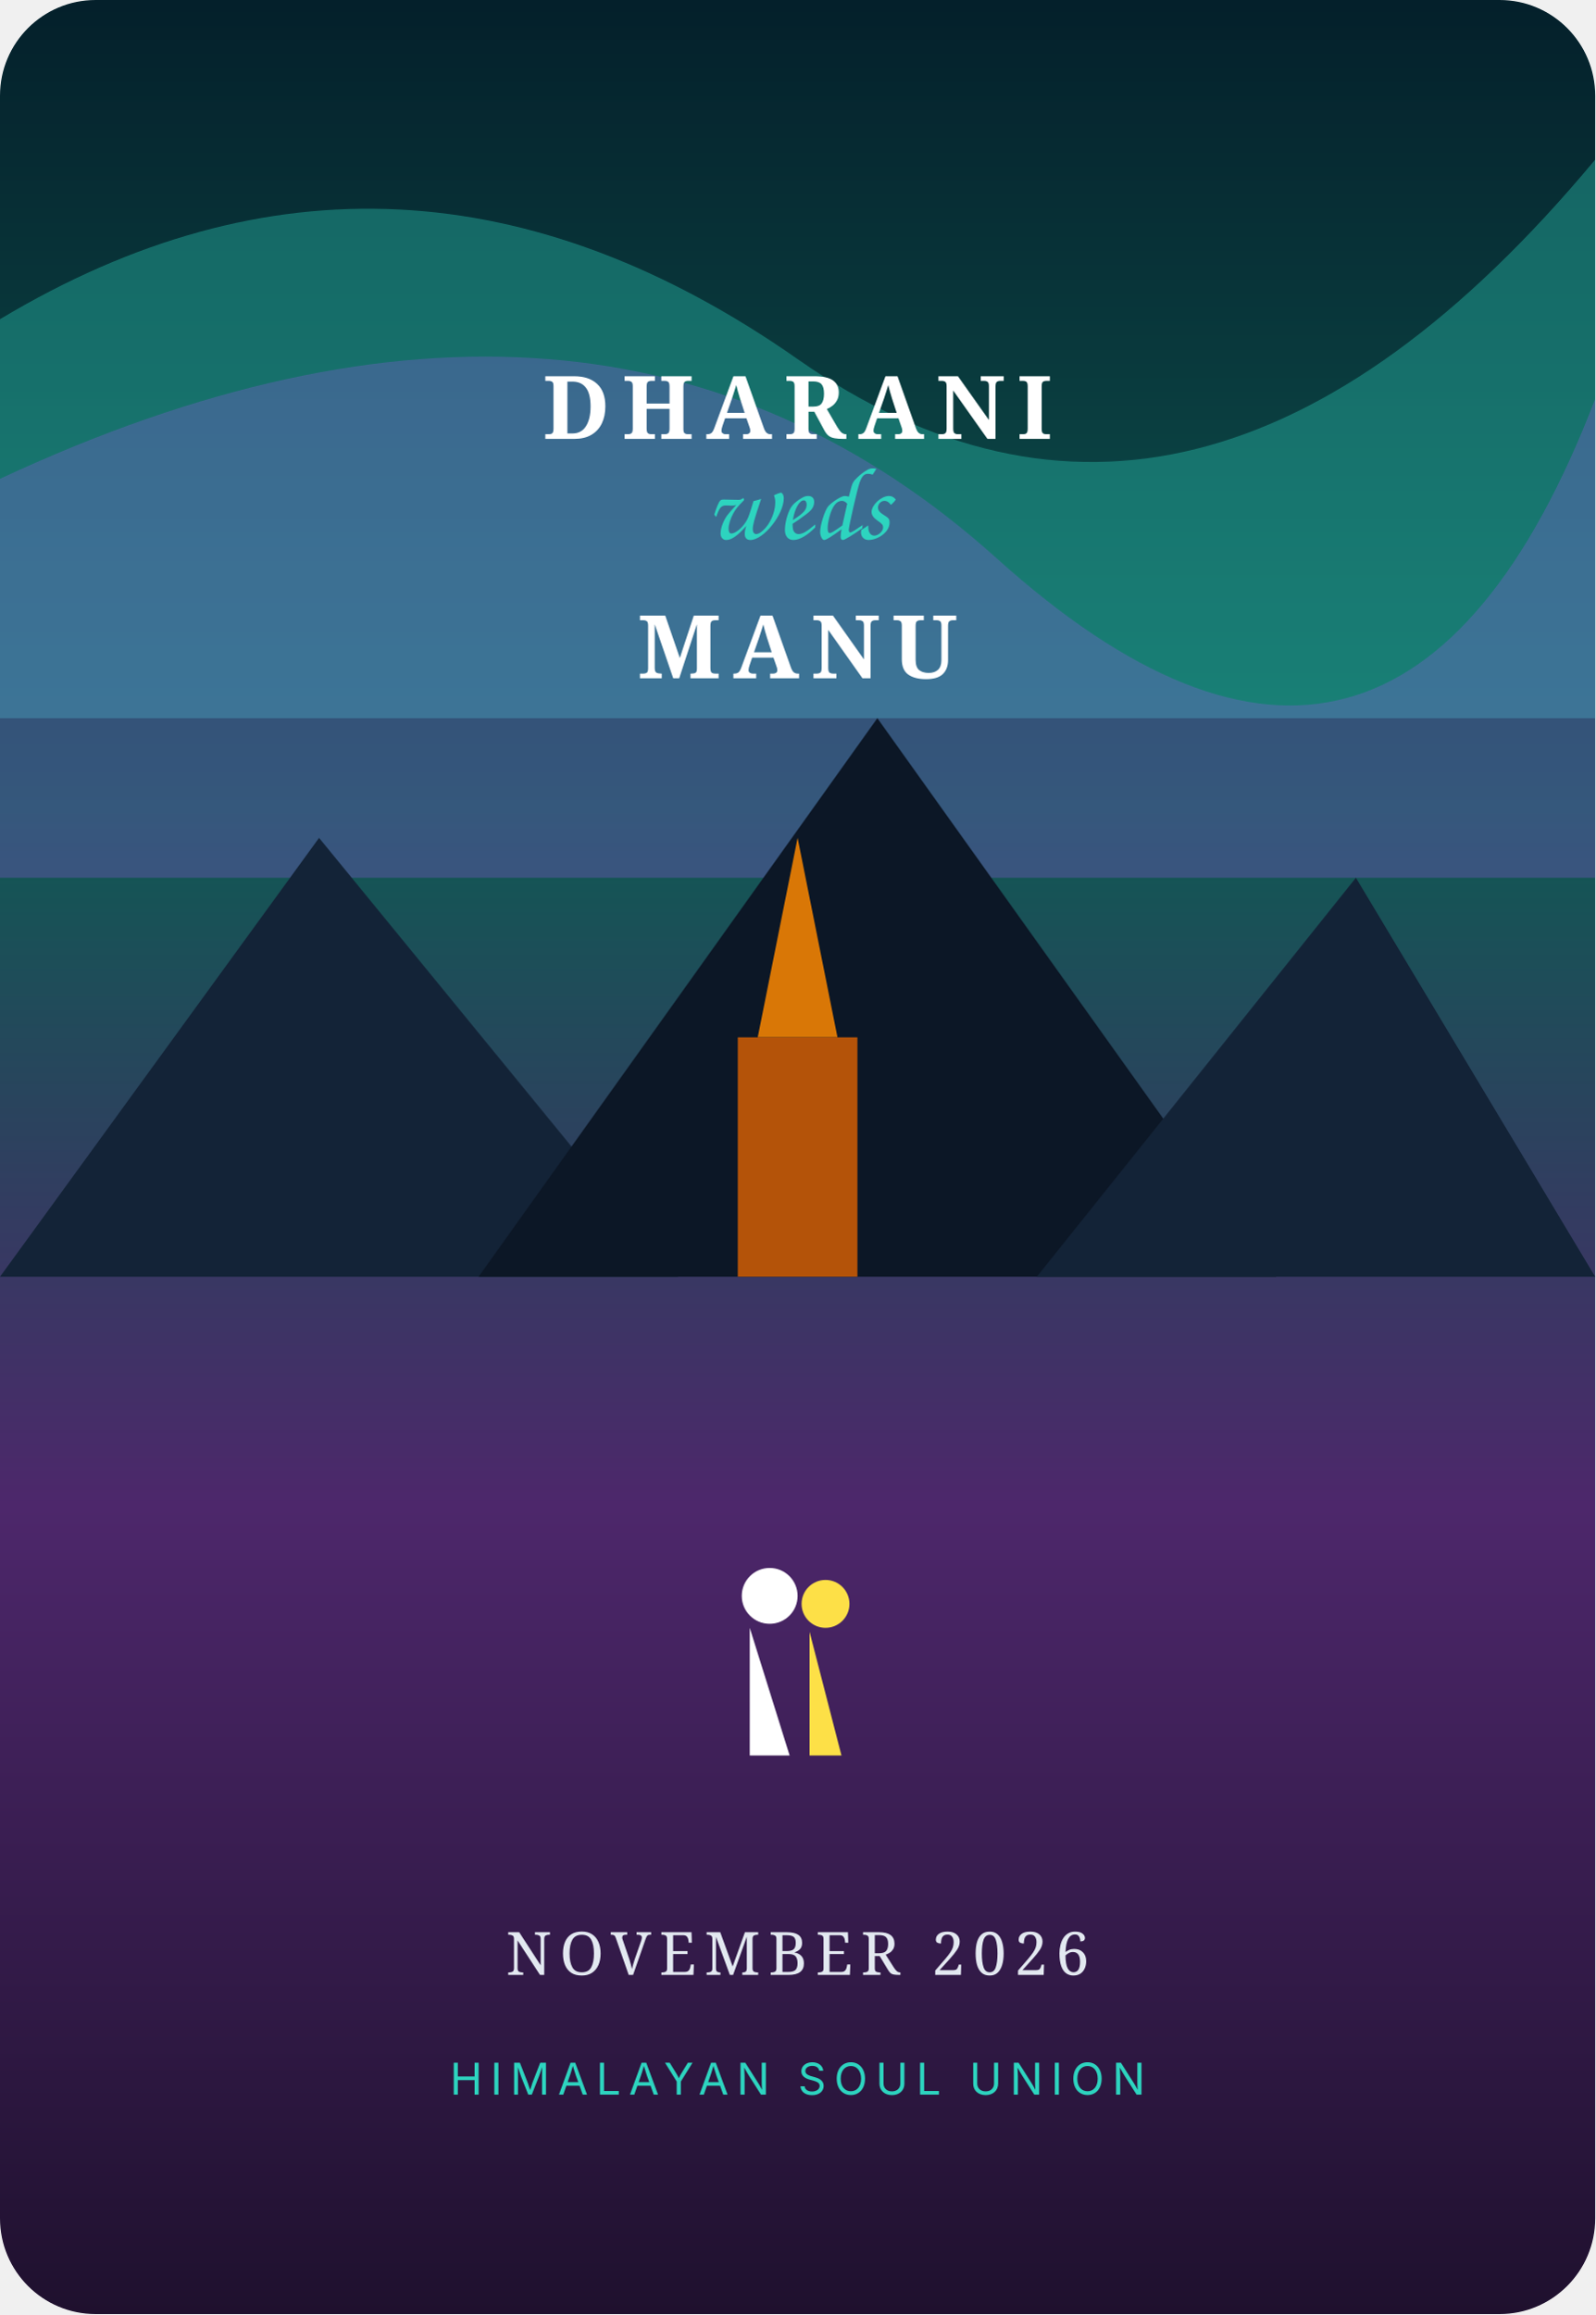
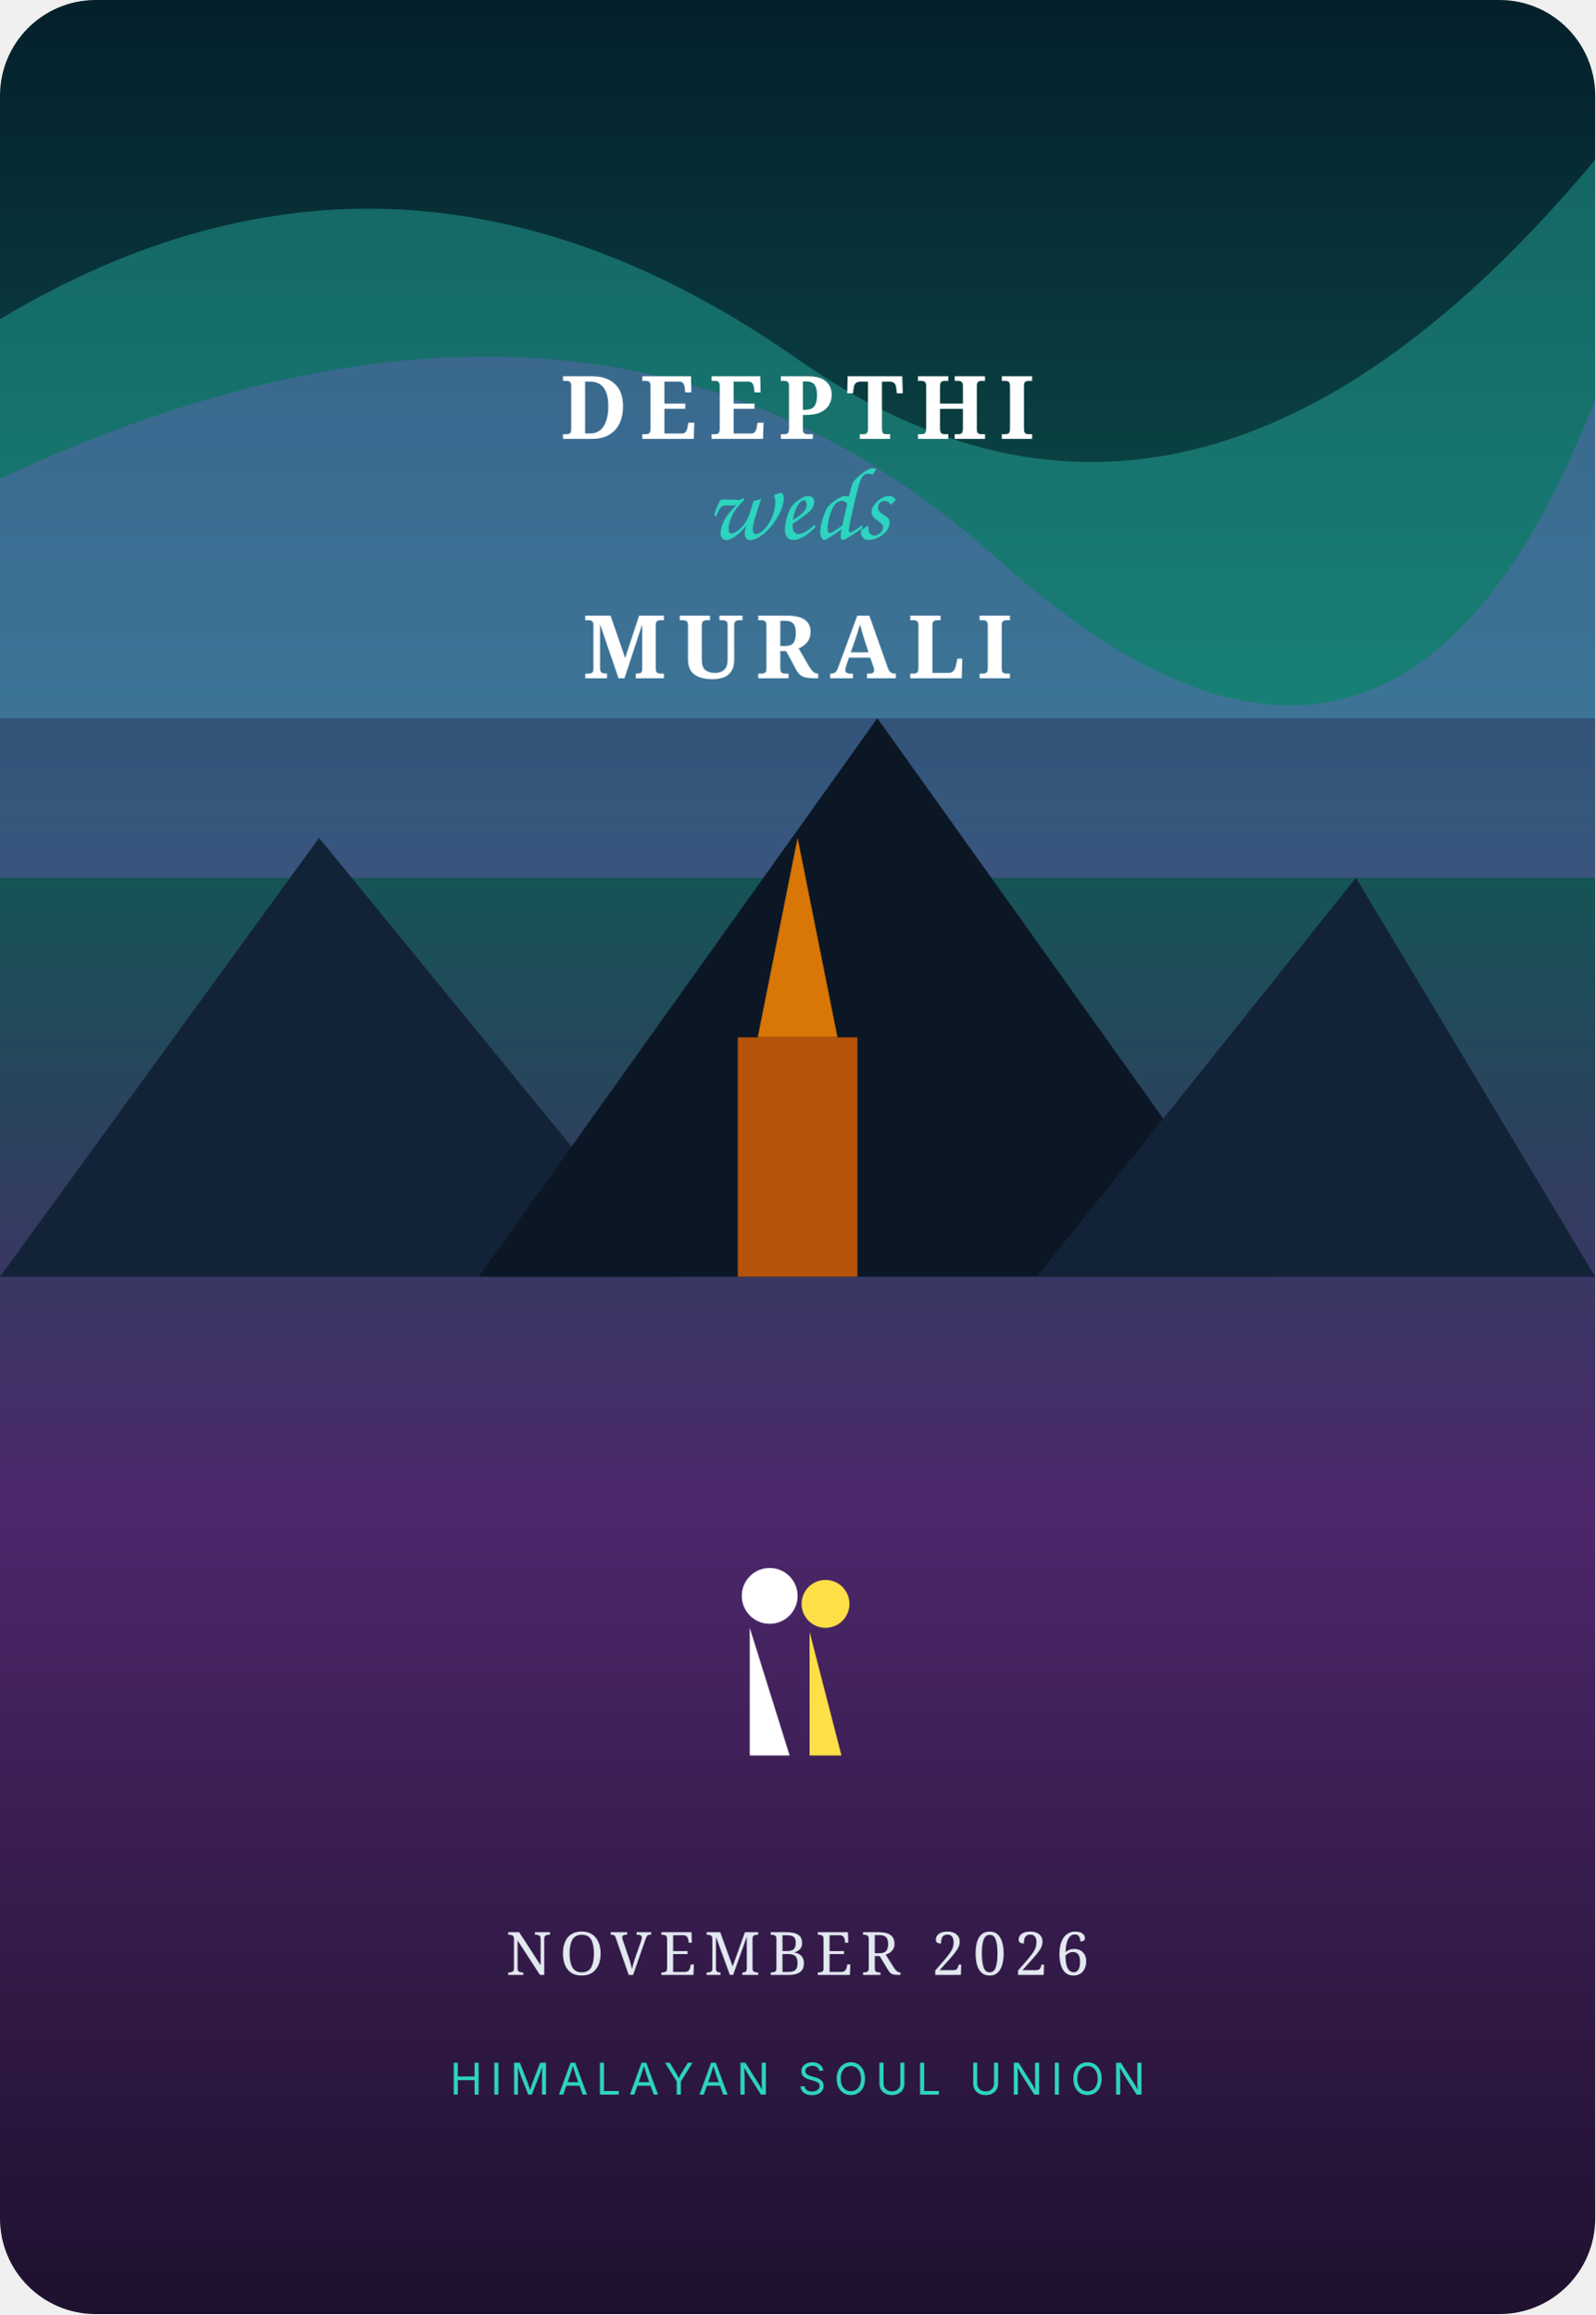
<svg xmlns="http://www.w3.org/2000/svg" viewBox="0 0 400 580" width="400" height="580">
  <defs>
    <linearGradient id="aurora" x1="0" y1="0" x2="0" y2="1">
      <stop offset="0%" stop-color="#041f2a" />
      <stop offset="35%" stop-color="#0f5953" />
      <stop offset="65%" stop-color="#4d276b" />
      <stop offset="100%" stop-color="#1e102d" />
    </linearGradient>
  </defs>
  <rect width="400" height="580" rx="24" fill="url(#aurora)" />
  <path d="M0 80 Q100 20 200 90 T400 40 L400 180 L0 180 Z" fill="#2dd4bf" opacity="0.35" />
  <path d="M0 120 Q150 50 250 140 T400 100 L400 220 L0 220 Z" fill="#a855f7" opacity="0.25" />
  <polygon points="0,320 80,210 170,320" fill="#132337" />
  <polygon points="120,320 220,180 320,320" fill="#0c1726" />
  <polygon points="260,320 340,220 400,320" fill="#132337" />
  <polygon points="190,260 210,260 200,210" fill="#d97706" />
  <rect x="185" y="260" width="30" height="60" fill="#b45309" />
  <circle cx="193" cy="400" r="7" fill="#fff" />
  <path d="M188 408 L198 440 L188 440 Z" fill="#fff" />
  <circle cx="207" cy="402" r="6" fill="#fde047" />
  <path d="M203 409 L211 440 L203 440 Z" fill="#fde047" />
-   <text x="200" y="110" text-anchor="middle" fill="#ffffff" font-family="'Cinzel', serif" font-size="22" font-weight="700" letter-spacing="3">DHARANI</text>
+   <text x="200" y="110" text-anchor="middle" fill="#ffffff" font-family="'Cinzel', serif" font-size="22" font-weight="700" letter-spacing="3">DEEPTHI</text>
  <text x="200" y="135" text-anchor="middle" fill="#2dd4bf" font-family="'Luxurious Script', cursive" font-size="26">weds</text>
-   <text x="200" y="170" text-anchor="middle" fill="#ffffff" font-family="'Cinzel', serif" font-size="22" font-weight="700" letter-spacing="3">MANU</text>
+   <text x="200" y="170" text-anchor="middle" fill="#ffffff" font-family="'Cinzel', serif" font-size="22" font-weight="700" letter-spacing="3">MURALI</text>
  <text x="200" y="495" text-anchor="middle" fill="#e2e8f0" font-family="'Cinzel', serif" font-size="15" letter-spacing="2">NOVEMBER 2026</text>
  <text x="200" y="525" text-anchor="middle" fill="#2dd4bf" font-family="'Inter', sans-serif" font-size="11" letter-spacing="2">HIMALAYAN SOUL UNION</text>
</svg>
